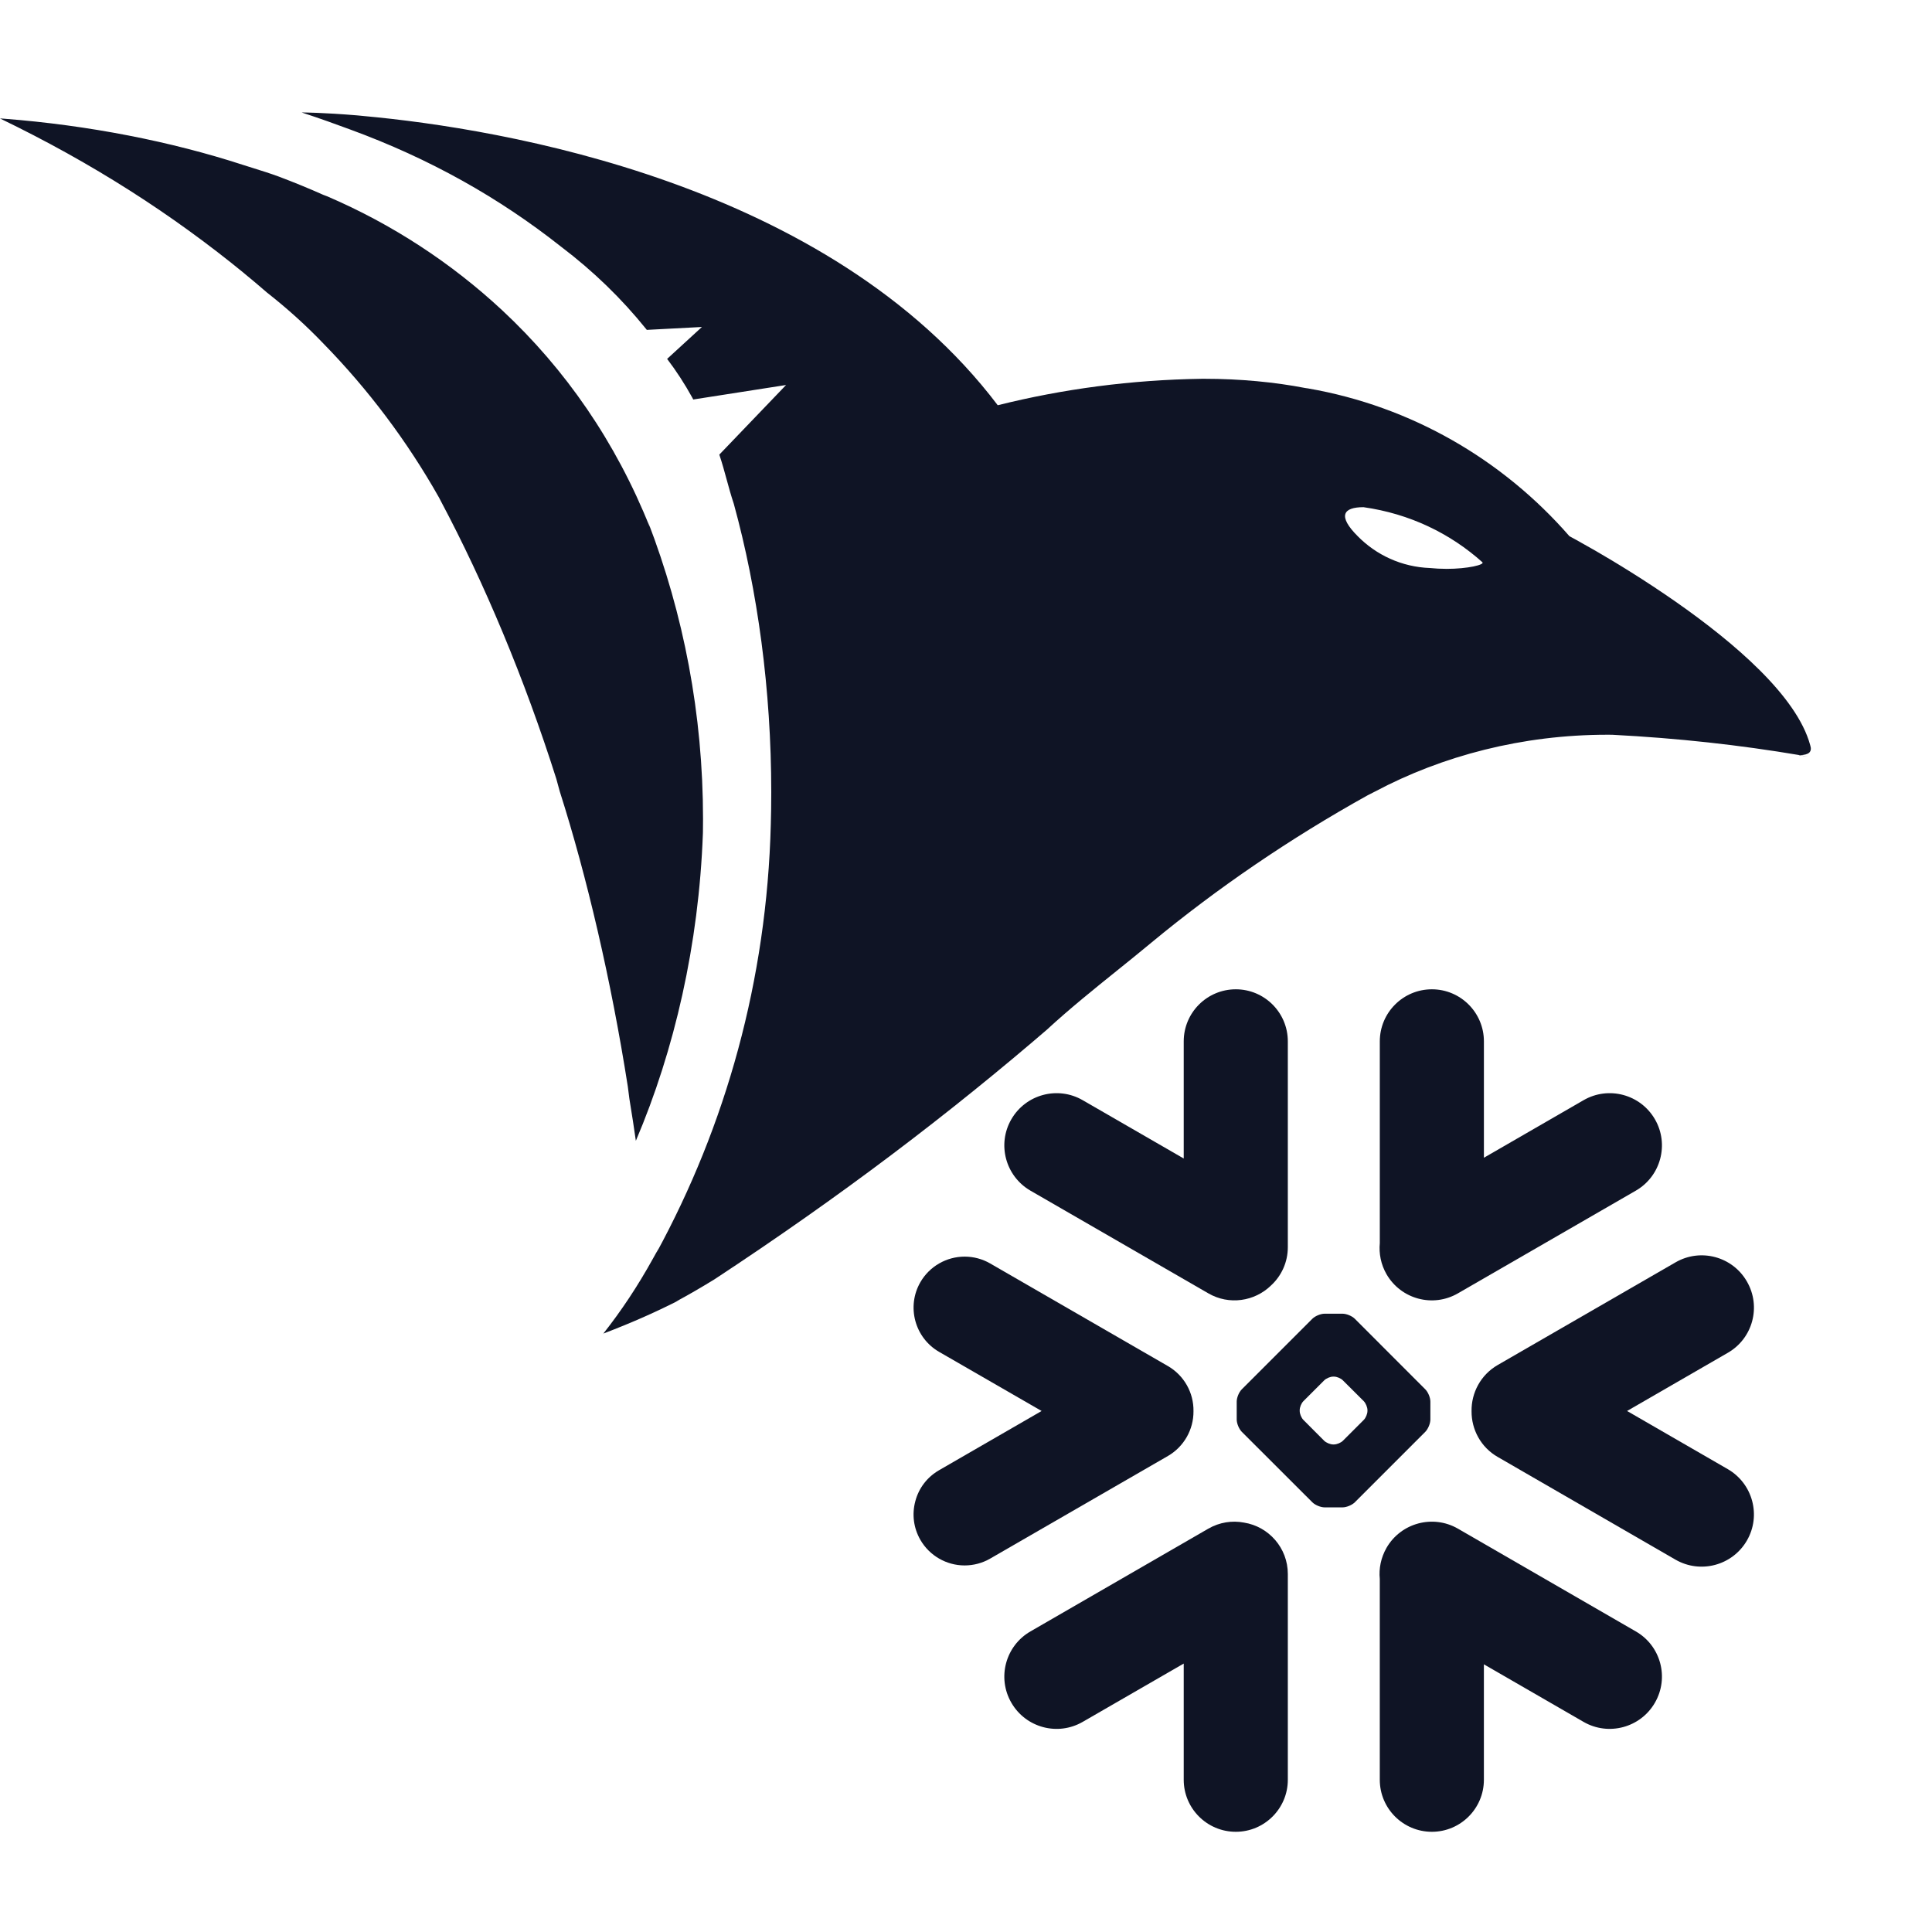
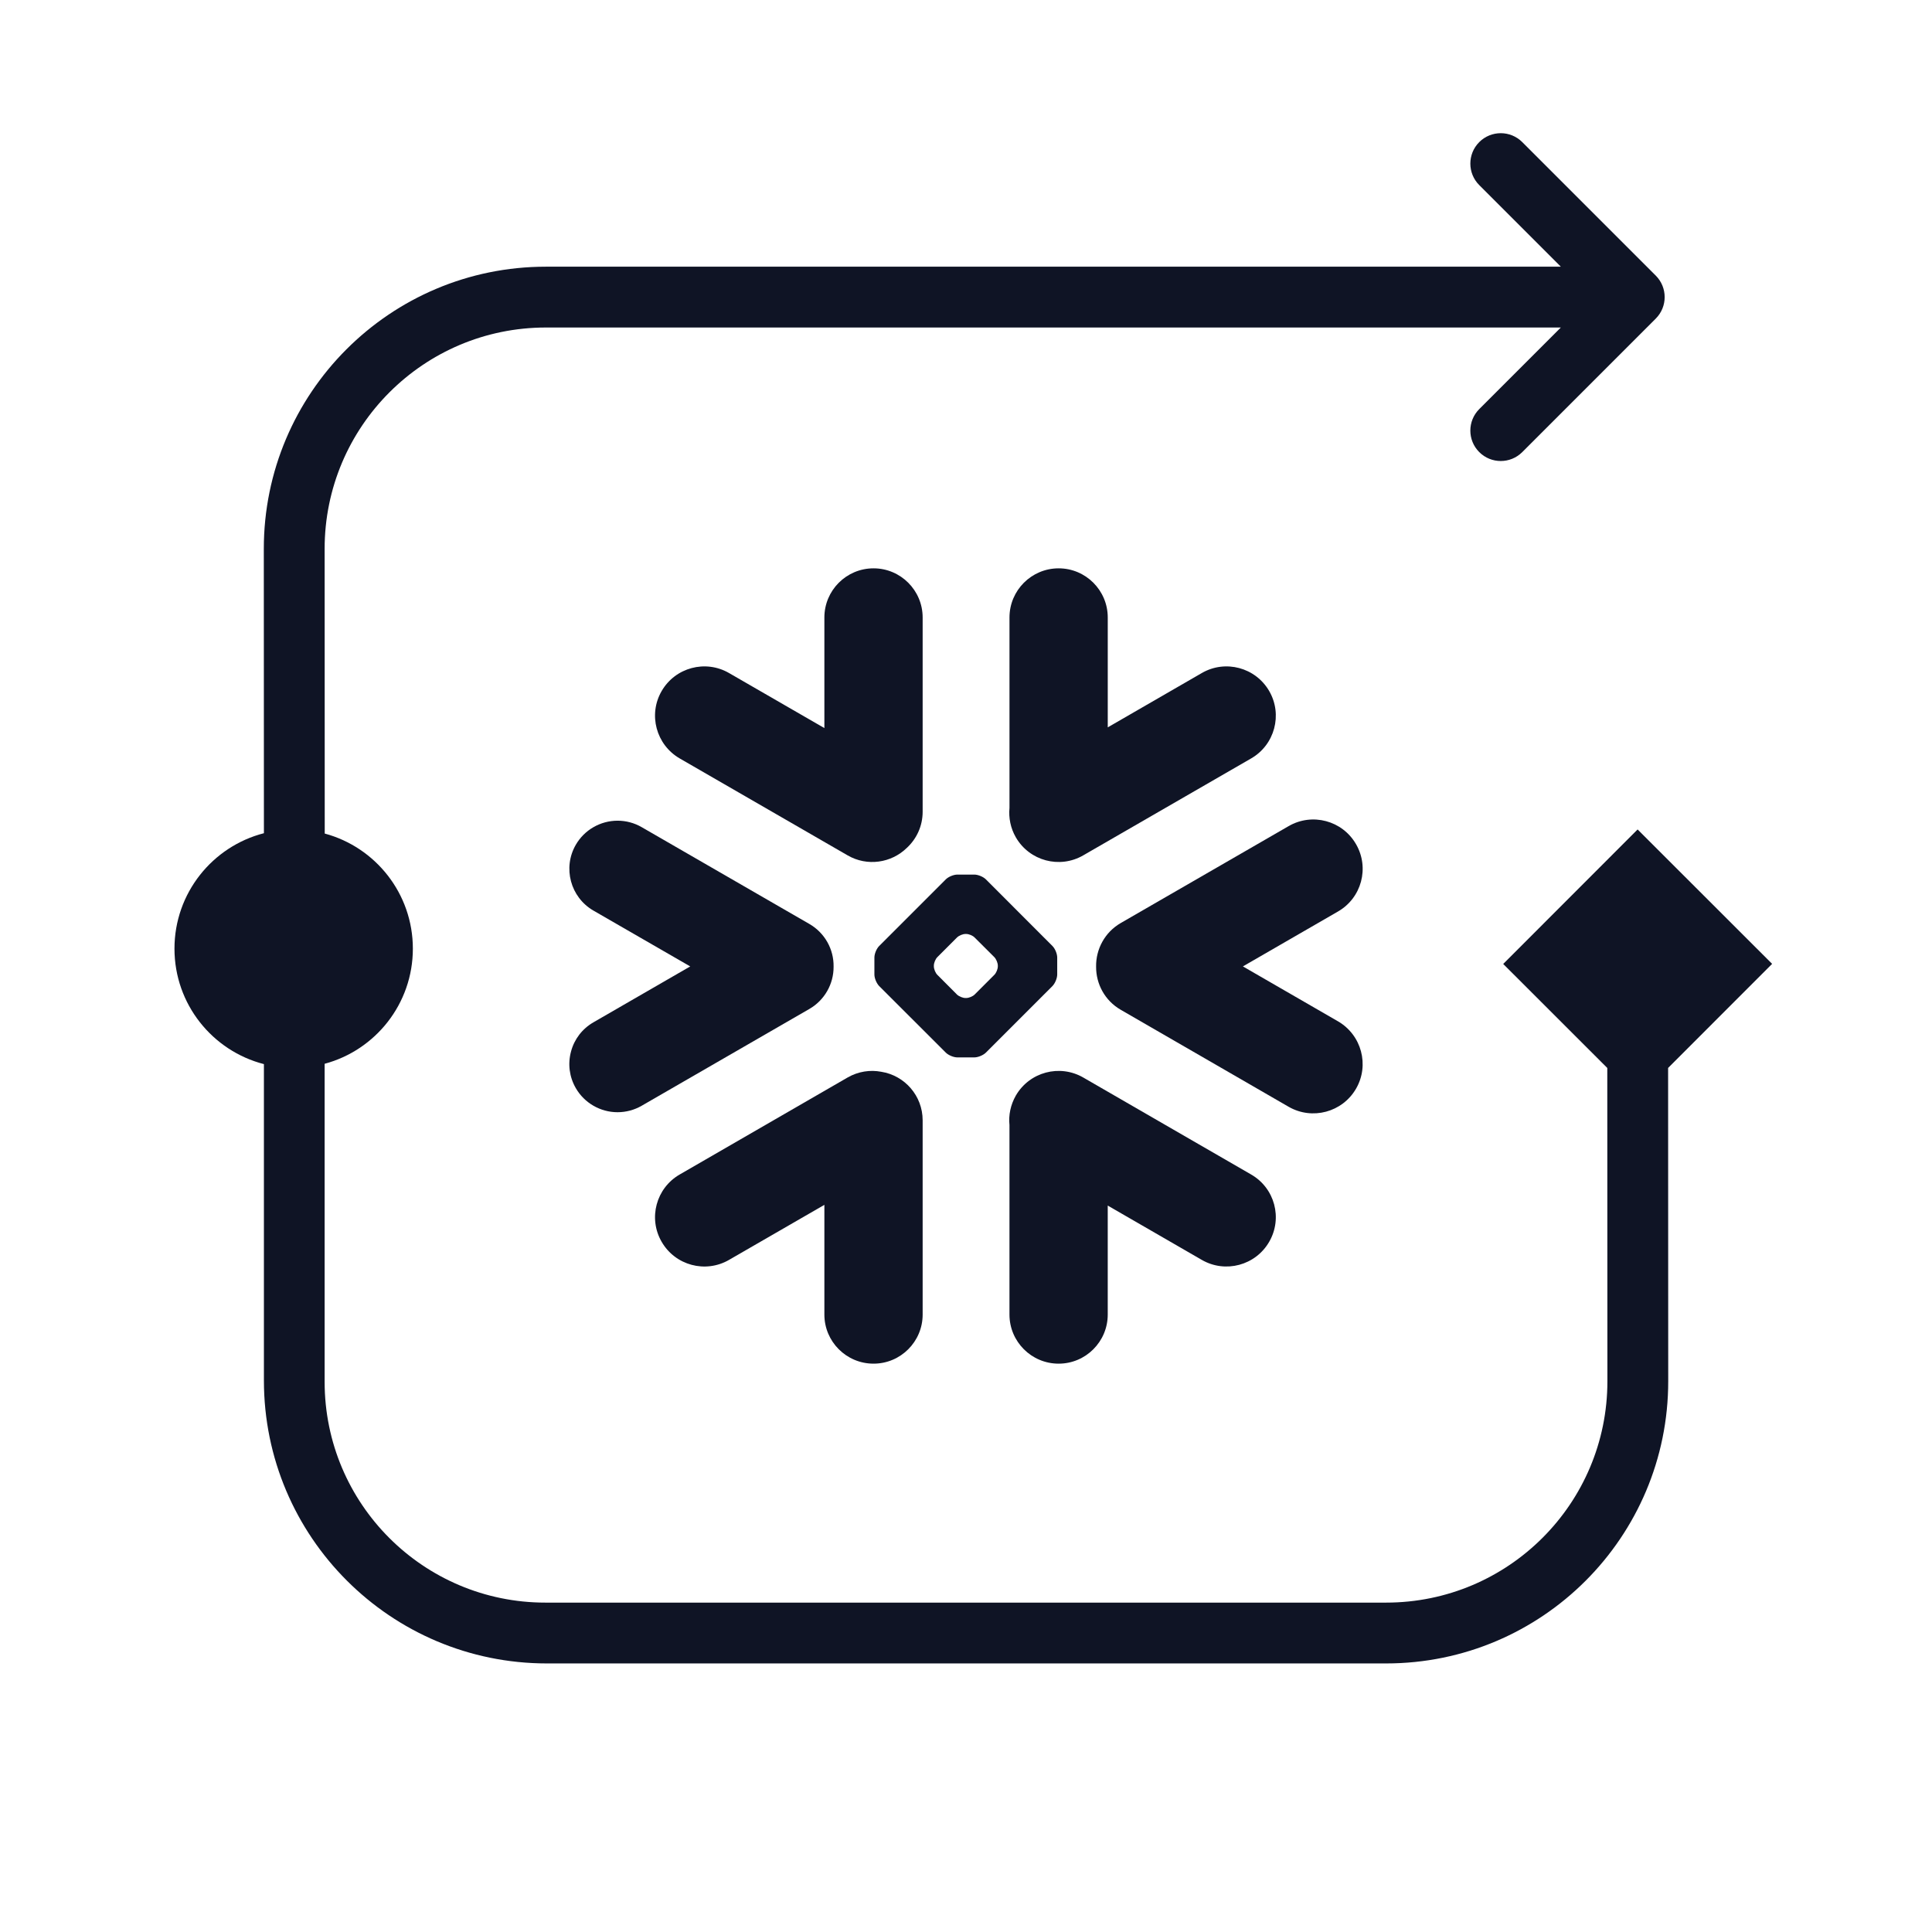
<svg xmlns="http://www.w3.org/2000/svg" width="1024" height="1024" viewBox="0 0 1024 1024" fill="none">
-   <path d="M866.987 864.671L772.729 810.219C759.487 802.595 742.554 807.129 734.89 820.371C731.92 825.588 730.757 831.326 731.318 836.903V943.32C731.318 958.528 743.677 970.887 758.926 970.887C774.134 970.887 786.493 958.528 786.493 943.32V882.126L839.3 912.623C852.541 920.287 869.515 915.712 877.139 902.471C884.803 889.229 880.269 872.295 866.987 864.671Z" fill="#0F1425" />
-   <path d="M632.571 747.974C632.731 738.143 627.555 728.994 619.048 724.059L524.79 669.647C520.697 667.279 516.002 666.035 511.308 666.035C501.637 666.035 492.649 671.212 487.833 679.558C480.37 692.479 484.824 709.051 497.745 716.515L552.076 747.854L497.745 779.233C491.485 782.844 486.991 788.663 485.145 795.645C483.259 802.627 484.222 809.93 487.833 816.19C492.649 824.536 501.637 829.713 511.267 829.713C516.002 829.713 520.697 828.469 524.79 826.101L619.048 771.689C627.475 766.794 632.651 757.725 632.571 747.974Z" fill="#0F1425" />
-   <path d="M546.183 631.085L640.441 685.497C651.435 691.877 664.998 689.79 673.666 681.324C679.163 676.268 682.574 669.045 682.574 661.02V551.955C682.574 536.707 670.215 524.348 655.007 524.348C639.759 524.348 627.399 536.707 627.399 551.955V614.031L573.87 583.133C560.628 575.469 543.695 580.004 536.031 593.245C528.367 606.487 532.941 623.421 546.183 631.085Z" fill="#0F1425" />
-   <path d="M758.127 752.388C758.127 754.475 756.923 757.364 755.438 758.889L718.08 796.247C716.595 797.732 713.666 798.935 711.58 798.935H702.07C699.983 798.935 697.054 797.732 695.569 796.247L658.171 758.889C656.686 757.364 655.482 754.475 655.482 752.388V742.878C655.482 740.751 656.686 737.862 658.171 736.378L695.569 698.979C697.054 697.495 699.983 696.291 702.07 696.291H711.58C713.666 696.291 716.595 697.495 718.08 698.979L755.438 736.378C756.923 737.862 758.127 740.751 758.127 742.878V752.388ZM724.781 747.814V747.413C724.781 745.888 723.899 743.761 722.815 742.637L711.78 731.643C710.697 730.519 708.57 729.636 707.005 729.636H706.604C705.079 729.636 702.952 730.519 701.829 731.643L690.834 742.637C689.751 743.721 688.868 745.848 688.868 747.413V747.814C688.868 749.379 689.751 751.505 690.834 752.589L701.829 763.624C702.952 764.707 705.079 765.59 706.604 765.59H707.005C708.57 765.59 710.697 764.707 711.78 763.624L722.815 752.589C723.899 751.505 724.781 749.379 724.781 747.814Z" fill="#0F1425" />
-   <path d="M772.738 685.497L866.996 631.085C880.238 623.461 884.812 606.487 877.148 593.245C869.484 580.004 852.55 575.469 839.309 583.133L786.502 613.63V551.955C786.502 536.707 774.143 524.348 758.935 524.348C743.686 524.348 731.327 536.707 731.327 551.955V658.853C730.806 664.39 731.889 670.168 734.899 675.385C742.563 688.627 759.496 693.161 772.738 685.497Z" fill="#0F1425" />
-   <path d="M659.34 807.008C653.081 805.804 646.379 806.807 640.441 810.218L546.183 864.67C532.941 872.294 528.367 889.228 536.031 902.469C543.695 915.751 560.628 920.286 573.87 912.621L627.399 881.724V943.318C627.399 958.527 639.759 970.886 655.007 970.886C670.215 970.886 682.574 958.527 682.574 943.318V834.254C682.574 820.49 672.502 809.094 659.34 807.008Z" fill="#0F1425" />
-   <path d="M925.901 679.232C918.276 665.95 901.303 661.415 888.061 669.08L793.803 723.492C784.775 728.708 779.799 738.258 779.959 747.969C779.879 757.639 784.855 767.069 793.803 772.205L888.061 826.657C901.303 834.282 918.236 829.747 925.901 816.505C933.565 803.264 928.99 786.33 915.748 778.666L862.38 747.848L915.748 717.031C929.03 709.407 933.565 692.473 925.901 679.232Z" fill="#0F1425" />
-   <path fill-rule="evenodd" clip-rule="evenodd" d="M232.695 263.729C215.825 233.827 195.145 206.361 171.384 182.063L171.291 181.965C162.188 172.474 152.423 163.623 141.466 155.029C137.797 151.82 133.427 148.151 128.7 144.277L129.838 145.181C91.308 113.631 49.045 86.469 0 62.784L1.944 62.904C47.2 66.371 90.984 75.095 128.631 87.343C130.346 87.892 132.075 88.433 133.806 88.974C138.483 90.437 143.165 91.902 147.575 93.521C155.819 96.627 163.635 99.836 171.298 103.249L173.404 104.051C207.81 118.794 239.142 139.336 265.967 164.262L266.153 164.434C299.679 195.696 326.365 234.197 344.474 279.565L343.459 276.567C362.295 325.464 372.621 378.588 372.621 434.123C372.621 436.565 372.601 439.002 372.566 441.067L372.542 441.908C370.397 500.556 357.535 556.468 337.017 604.651C336.13 598.421 335.021 590.997 333.604 582.464L332.754 575.883C323.924 519.554 311.062 464.563 296.688 419.477L294.871 412.837C278.085 359.886 256.724 308.972 233.712 265.689L232.695 263.729ZM888.047 318.852C918.904 340.407 952.32 368.823 959.42 394.867H959.422C960.658 398.608 958.686 400.086 953.993 400.261C922.08 394.872 889.48 391.255 854.462 389.439L854.601 389.44C853.689 389.431 852.777 389.426 851.864 389.426C806.89 389.426 764.516 400.562 728.8 419.527L724.899 421.515C683.832 444.32 645.09 470.803 610.408 499.485C604.258 504.605 598.109 509.553 591.959 514.5C579.66 524.395 567.36 534.29 555.061 545.565L557.245 543.724C502.744 590.733 445.209 634.322 378.677 678.071C371.85 682.269 364.921 686.297 358.197 689.915L360.565 688.818C348.26 695.097 335.602 700.785 319.786 706.82C329.302 694.744 337.898 681.872 346.182 666.909C347.154 665.202 348.127 663.444 349.117 661.635L347.806 664.263C384.692 596.597 406.448 519.496 408.543 436.867L408.523 437.736C408.696 431.816 408.783 425.875 408.783 419.913C408.783 365.585 401.545 312.947 388.95 267.105C387.426 262.524 386.279 258.325 385.134 254.129C383.971 249.868 382.809 245.611 381.253 240.959L416.632 204.061L367.429 211.741L366.985 210.86C362.93 203.491 358.346 196.454 353.588 190.22L372.037 173.307L342.819 174.843L342.439 174.356C329.44 158.235 314.512 143.733 297.385 130.753C264.744 104.951 227.969 84.141 185.464 68.586C177.596 65.668 169.558 62.784 161.229 60.053L159.915 59.609H160.171C160.819 59.609 171.366 59.66 189.184 61.145C189.819 61.196 190.537 61.27 191.247 61.343C191.74 61.394 192.229 61.445 192.683 61.486C265.401 68.107 439.457 96.765 528.823 214.785C563.4 206.149 599.494 201.321 636.962 200.767H636.884C637.389 200.764 637.895 200.763 638.401 200.763C657.304 200.763 675.79 202.547 691.865 205.665L693.281 205.868C748.116 215.366 796.507 243.666 831.812 284.172C831.812 284.172 837.291 287.108 845.824 292.023C856.44 298.167 871.8 307.52 888.047 318.852ZM297.385 130.753C297.17 130.591 296.955 130.428 296.739 130.265L297.572 130.901C297.51 130.852 297.447 130.803 297.385 130.753ZM319.786 706.82C319.778 706.823 319.771 706.826 319.763 706.828L319.3 707.434C319.462 707.23 319.624 707.025 319.786 706.82ZM953.993 400.261C953.761 400.27 953.523 400.275 953.278 400.277L958.367 401.011C956.91 400.758 955.452 400.507 953.993 400.261ZM766.41 301.496H766.567L766.549 301.514C778.103 301.514 786.927 299.295 785.715 298.015L785.824 298.111C768.733 282.747 747.159 272.272 722.671 268.814C711.919 268.814 708.83 273.405 719.599 284.174L719.607 284.182C729.415 294.154 742.889 300.51 757.944 301.067C760.727 301.351 763.552 301.496 766.41 301.496ZM757.944 301.067C757.974 301.068 758.004 301.069 758.034 301.07L757.676 301.039C757.765 301.049 757.854 301.058 757.944 301.067Z" fill="#0F1425" />
+   <path d="M663.111 622.499L574.131 571.096C561.631 563.899 545.645 568.179 538.41 580.68C535.607 585.604 534.509 591.021 535.039 596.286V696.744C535.039 711.101 546.706 722.768 561.1 722.768C575.457 722.768 587.124 711.101 587.124 696.744V638.977L636.974 667.766C649.475 675.001 665.498 670.683 672.695 658.182C679.93 645.682 675.65 629.696 663.111 622.499Z" fill="#0F1425" />
+   <path d="M441.82 512.336C441.972 503.056 437.085 494.419 429.055 489.76L340.074 438.394C336.21 436.159 331.778 434.985 327.347 434.985C318.217 434.985 309.732 439.872 305.187 447.751C298.141 459.948 302.346 475.593 314.543 482.638L365.833 512.223L314.543 541.845C308.634 545.254 304.391 550.747 302.649 557.338C300.868 563.929 301.777 570.823 305.187 576.732C309.732 584.611 318.217 589.498 327.309 589.498C331.778 589.498 336.21 588.324 340.074 586.089L429.055 534.723C437.009 530.102 441.896 521.541 441.82 512.336Z" fill="#0F1425" />
+   <path d="M360.269 401.991L449.249 453.357C459.629 459.38 472.432 457.41 480.614 449.417C485.804 444.644 489.024 437.826 489.024 430.25V327.292C489.024 312.898 477.356 301.23 463 301.23C448.605 301.23 436.938 312.898 436.938 327.292V385.892L386.406 356.725C373.906 349.49 357.921 353.77 350.685 366.271C343.45 378.771 347.769 394.756 360.269 401.991Z" fill="#0F1425" />
+   <path d="M560.346 516.503C560.346 518.473 559.21 521.2 557.808 522.64L522.542 557.906C521.14 559.307 518.375 560.444 516.405 560.444H507.428C505.458 560.444 502.693 559.307 501.291 557.906L465.987 522.64C464.585 521.2 463.449 518.473 463.449 516.503V507.525C463.449 505.518 464.585 502.79 465.987 501.389L501.291 466.085C502.693 464.683 505.458 463.547 507.428 463.547H516.405C518.375 463.547 521.14 464.683 522.542 466.085L557.808 501.389C559.21 502.79 560.346 505.518 560.346 507.525V516.503ZM528.868 512.185V511.806C528.868 510.366 528.034 508.359 527.012 507.298L516.595 496.919C515.572 495.858 513.564 495.025 512.087 495.025H511.708C510.269 495.025 508.261 495.858 507.2 496.919L496.821 507.298C495.799 508.321 494.965 510.329 494.965 511.806V512.185C494.965 513.662 495.799 515.67 496.821 516.692L507.2 527.109C508.261 528.132 510.269 528.966 511.708 528.966H512.087C513.564 528.966 515.572 528.132 516.595 527.109L527.012 516.692C528.034 515.67 528.868 513.662 528.868 512.185Z" fill="#0F1425" />
+   <path d="M574.14 453.357L663.12 401.991C675.62 394.794 679.939 378.771 672.704 366.271C665.469 353.77 649.483 349.49 636.983 356.725L587.133 385.514V327.292C587.133 312.898 575.465 301.23 561.109 301.23C546.714 301.23 535.047 312.898 535.047 327.292V428.205C534.555 433.432 535.578 438.887 538.419 443.811C545.654 456.312 561.639 460.592 574.14 453.357Z" fill="#0F1425" />
+   <path d="M467.091 568.064C461.182 566.928 454.856 567.875 449.249 571.095L360.269 622.498C347.769 629.695 343.45 645.681 350.685 658.181C357.921 670.719 373.906 675 386.406 667.765L436.938 638.597V696.743C436.938 711.1 448.605 722.767 463 722.767C477.356 722.767 489.024 711.1 489.024 696.743V593.785C489.024 580.792 479.516 570.034 467.091 568.064Z" fill="#0F1425" />
+   <path d="M718.726 447.442C711.529 434.904 695.506 430.624 683.005 437.859L594.025 489.224C585.502 494.149 580.805 503.164 580.957 512.331C580.881 521.46 585.578 530.362 594.025 535.211L683.005 586.614C695.506 593.811 711.491 589.531 718.726 577.03C725.961 564.53 721.643 548.544 709.143 541.309L658.762 512.217L709.143 483.126C721.681 475.928 725.961 459.943 718.726 447.442Z" fill="#0F1425" />
+   <path d="M172.115 441.8C199.021 449.044 218.824 473.614 218.824 502.809C218.824 532.022 198.995 556.605 172.062 563.831L172.062 732.418C172.062 797.035 224.445 849.418 289.062 849.418H734.652C799.453 849.418 851.978 796.874 851.955 732.073L851.896 566.044L796.732 510.918L867.97 439.629L939.259 510.867L884.133 566.032L884.192 732.061C884.222 814.671 817.261 881.655 734.652 881.655L289.879 881.654C207.036 881.654 139.879 814.497 139.879 731.654L139.879 564C112.618 556.996 92.473 532.255 92.473 502.809C92.473 473.363 112.618 448.622 139.878 441.617L139.824 290.945C139.795 208.335 206.755 141.351 289.365 141.351L827.276 141.351L784.034 98.11C777.739 91.815 777.739 81.609 784.034 75.315C790.329 69.02 800.534 69.02 806.829 75.315L877.587 146.072C883.881 152.367 883.881 162.573 877.587 168.867L806.829 239.625C800.534 245.92 790.329 245.92 784.034 239.625C777.739 233.331 777.739 223.125 784.034 216.83L827.276 173.588L289.365 173.588C224.563 173.589 172.038 226.132 172.061 290.934V290.949H172.062L172.115 441.8Z" fill="#0F1425" />
</svg>
